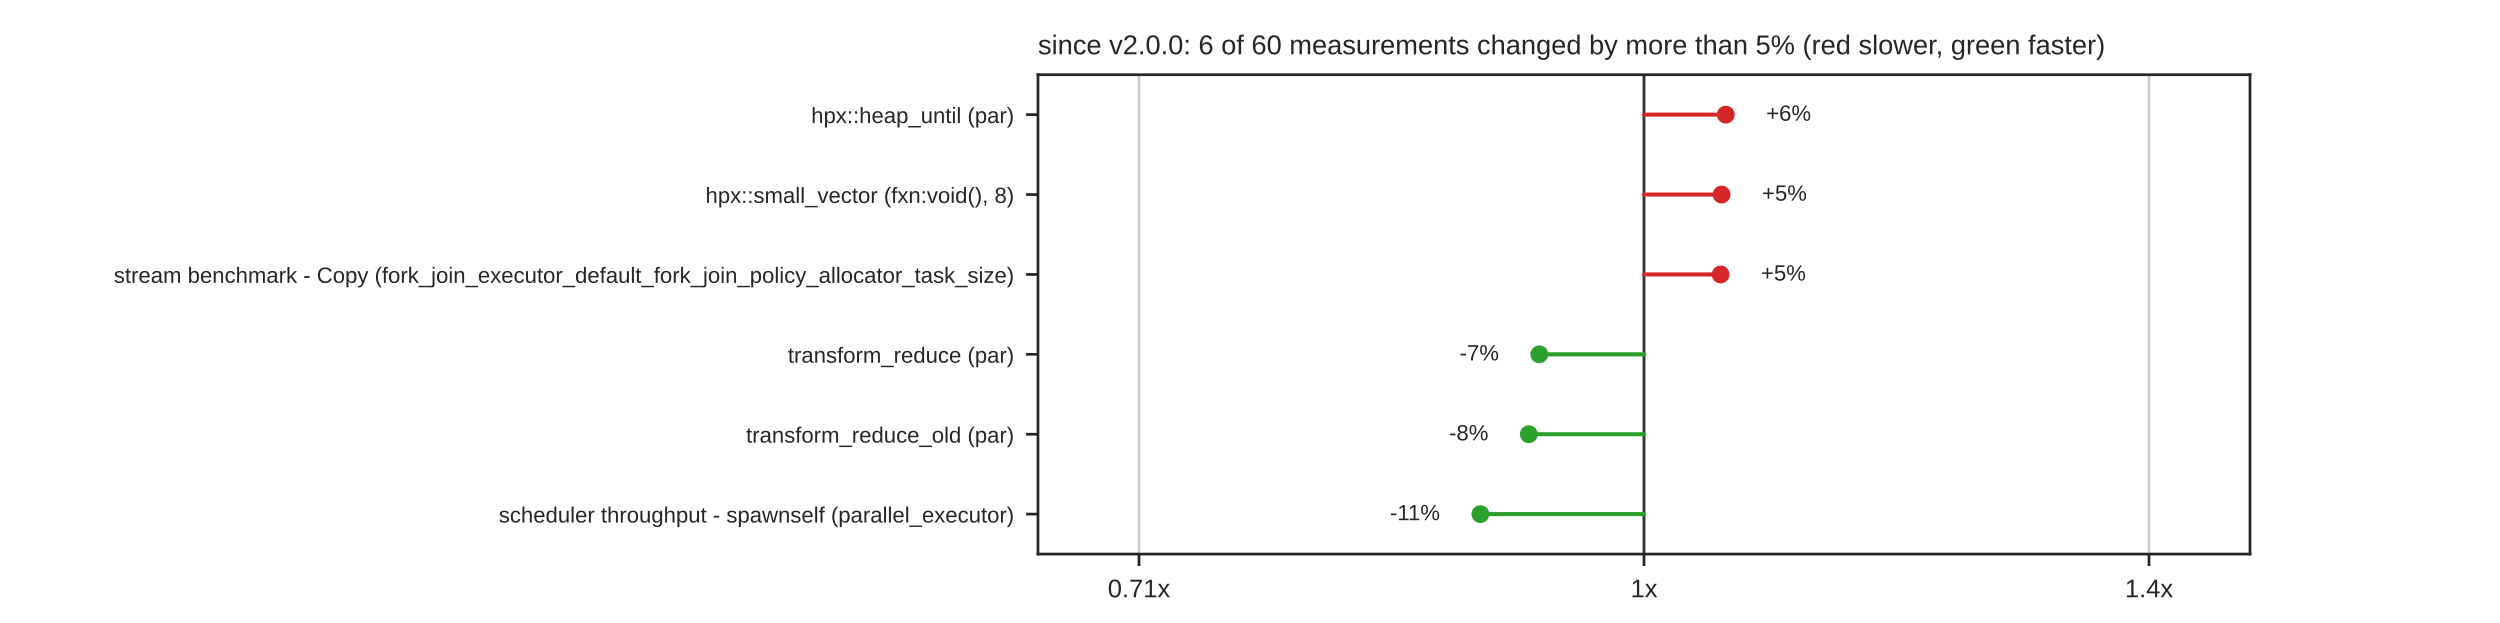
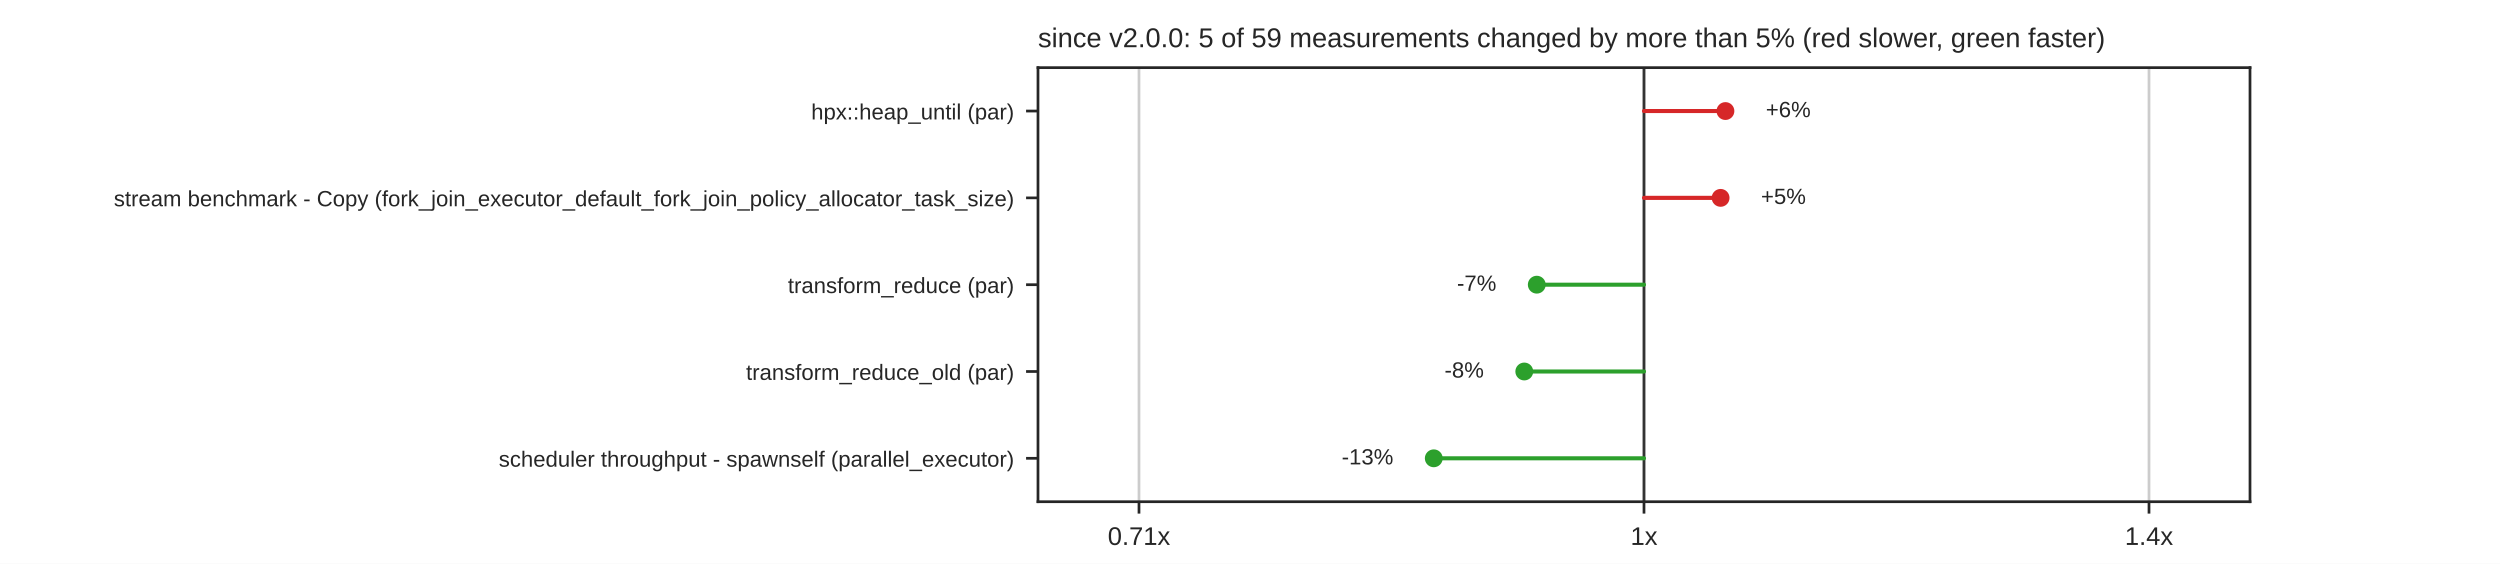
- <svg xmlns="http://www.w3.org/2000/svg" xmlns:xlink="http://www.w3.org/1999/xlink" width="734.4pt" height="182.88pt" viewBox="0 0 734.4 182.88" version="1.1">
+ <svg xmlns="http://www.w3.org/2000/svg" xmlns:xlink="http://www.w3.org/1999/xlink" width="734.4pt" height="165.6pt" viewBox="0 0 734.4 165.6" version="1.1">
  <defs>
    <style type="text/css">*{stroke-linejoin: round; stroke-linecap: butt}</style>
  </defs>
  <g id="figure_1">
    <g id="patch_1">
-       <path d="M 0 182.88  L 734.4 182.88  L 734.4 0  L 0 0  z " style="fill: #ffffff" />
+       <path d="M 0 165.6  L 734.4 165.6  L 734.4 0  L 0 0  z " style="fill: #ffffff" />
    </g>
    <g id="axes_1">
      <g id="patch_2">
-         <path d="M 304.92 162.763  L 660.96 162.763  L 660.96 21.946  L 304.92 21.946  z " style="fill: #ffffff" />
+         <path d="M 304.92 147.384  L 660.96 147.384  L 660.96 19.872  L 304.92 19.872  z " style="fill: #ffffff" />
      </g>
      <g id="matplotlib.axis_1">
        <g id="xtick_1">
          <g id="line2d_1">
-             <path d="M 334.59 162.763  L 334.59 21.946  " clip-path="url(#p3cf18bccd8)" style="fill: none; stroke: #cccccc; stroke-width: 0.8; stroke-linecap: round" />
+             <path d="M 334.59 147.384  L 334.59 19.872  " clip-path="url(#p096860ff2a)" style="fill: none; stroke: #cccccc; stroke-width: 0.8; stroke-linecap: round" />
          </g>
          <g id="line2d_2">
            <defs>
              <path id="mdfc5214045" d="M 0 0  L 0 3.5  " style="stroke: #262626; stroke-width: 0.8" />
            </defs>
            <g>
-               <use xlink:href="#mdfc5214045" x="334.59" y="162.763" style="fill: #262626; stroke: #262626; stroke-width: 0.8" />
+               <use xlink:href="#mdfc5214045" x="334.59" y="147.384" style="fill: #262626; stroke: #262626; stroke-width: 0.8" />
            </g>
          </g>
          <g id="text_1">
-             <text style="fill: #262626; font: 7.5px 'Arial', 'DejaVu Sans', 'Liberation Sans', 'Bitstream Vera Sans', sans-serif; text-anchor: middle" x="334.59" y="175.462" transform="rotate(-0 334.59 175.462)">0.71x</text>
+             <text style="fill: #262626; font: 7.5px 'Arial', 'DejaVu Sans', 'Liberation Sans', 'Bitstream Vera Sans', sans-serif; text-anchor: middle" x="334.59" y="160.083" transform="rotate(-0 334.59 160.0828)">0.71x</text>
          </g>
        </g>
        <g id="xtick_2">
          <g id="line2d_3">
-             <path d="M 482.94 162.763  L 482.94 21.946  " clip-path="url(#p3cf18bccd8)" style="fill: none; stroke: #cccccc; stroke-width: 0.8; stroke-linecap: round" />
+             <path d="M 482.94 147.384  L 482.94 19.872  " clip-path="url(#p096860ff2a)" style="fill: none; stroke: #cccccc; stroke-width: 0.8; stroke-linecap: round" />
          </g>
          <g id="line2d_4">
            <g>
-               <use xlink:href="#mdfc5214045" x="482.94" y="162.763" style="fill: #262626; stroke: #262626; stroke-width: 0.8" />
+               <use xlink:href="#mdfc5214045" x="482.94" y="147.384" style="fill: #262626; stroke: #262626; stroke-width: 0.8" />
            </g>
          </g>
          <g id="text_2">
-             <text style="fill: #262626; font: 7.5px 'Arial', 'DejaVu Sans', 'Liberation Sans', 'Bitstream Vera Sans', sans-serif; text-anchor: middle" x="482.94" y="175.462" transform="rotate(-0 482.94 175.462)">1x</text>
+             <text style="fill: #262626; font: 7.5px 'Arial', 'DejaVu Sans', 'Liberation Sans', 'Bitstream Vera Sans', sans-serif; text-anchor: middle" x="482.94" y="160.083" transform="rotate(-0 482.94 160.0828)">1x</text>
          </g>
        </g>
        <g id="xtick_3">
          <g id="line2d_5">
-             <path d="M 631.29 162.763  L 631.29 21.946  " clip-path="url(#p3cf18bccd8)" style="fill: none; stroke: #cccccc; stroke-width: 0.8; stroke-linecap: round" />
+             <path d="M 631.29 147.384  L 631.29 19.872  " clip-path="url(#p096860ff2a)" style="fill: none; stroke: #cccccc; stroke-width: 0.8; stroke-linecap: round" />
          </g>
          <g id="line2d_6">
            <g>
-               <use xlink:href="#mdfc5214045" x="631.29" y="162.763" style="fill: #262626; stroke: #262626; stroke-width: 0.8" />
+               <use xlink:href="#mdfc5214045" x="631.29" y="147.384" style="fill: #262626; stroke: #262626; stroke-width: 0.8" />
            </g>
          </g>
          <g id="text_3">
-             <text style="fill: #262626; font: 7.5px 'Arial', 'DejaVu Sans', 'Liberation Sans', 'Bitstream Vera Sans', sans-serif; text-anchor: middle" x="631.29" y="175.462" transform="rotate(-0 631.29 175.462)">1.4x</text>
+             <text style="fill: #262626; font: 7.5px 'Arial', 'DejaVu Sans', 'Liberation Sans', 'Bitstream Vera Sans', sans-serif; text-anchor: middle" x="631.29" y="160.083" transform="rotate(-0 631.29 160.0828)">1.4x</text>
          </g>
        </g>
      </g>
      <g id="matplotlib.axis_2">
        <g id="ytick_1">
          <g id="line2d_7">
            <defs>
              <path id="m414165cd4d" d="M 0 0  L -3.5 0  " style="stroke: #262626; stroke-width: 0.8" />
            </defs>
            <g>
-               <use xlink:href="#m414165cd4d" x="304.92" y="33.68" style="fill: #262626; stroke: #262626; stroke-width: 0.8" />
+               <use xlink:href="#m414165cd4d" x="304.92" y="32.623" style="fill: #262626; stroke: #262626; stroke-width: 0.8" />
            </g>
          </g>
          <g id="text_4">
-             <text style="fill: #262626; font: 6.5px 'Arial', 'DejaVu Sans', 'Liberation Sans', 'Bitstream Vera Sans', sans-serif; text-anchor: end" x="297.92" y="36.15" transform="rotate(-0 297.92 36.14989)">hpx::heap_until (par)</text>
+             <text style="fill: #262626; font: 6.5px 'Arial', 'DejaVu Sans', 'Liberation Sans', 'Bitstream Vera Sans', sans-serif; text-anchor: end" x="297.92" y="35.093" transform="rotate(-0 297.92 35.09269)">hpx::heap_until (par)</text>
          </g>
        </g>
        <g id="ytick_2">
          <g id="line2d_8">
            <g>
-               <use xlink:href="#m414165cd4d" x="304.92" y="57.15" style="fill: #262626; stroke: #262626; stroke-width: 0.8" />
+               <use xlink:href="#m414165cd4d" x="304.92" y="58.126" style="fill: #262626; stroke: #262626; stroke-width: 0.8" />
            </g>
          </g>
          <g id="text_5">
-             <text style="fill: #262626; font: 6.5px 'Arial', 'DejaVu Sans', 'Liberation Sans', 'Bitstream Vera Sans', sans-serif; text-anchor: end" x="297.92" y="59.619" transform="rotate(-0 297.92 59.61949)">hpx::small_vector (fxn:void(), 8)</text>
+             <text style="fill: #262626; font: 6.5px 'Arial', 'DejaVu Sans', 'Liberation Sans', 'Bitstream Vera Sans', sans-serif; text-anchor: end" x="297.92" y="60.595" transform="rotate(-0 297.92 60.59509)">stream benchmark - Copy (fork_join_executor_default_fork_join_policy_allocator_task_size)</text>
          </g>
        </g>
        <g id="ytick_3">
          <g id="line2d_9">
            <g>
-               <use xlink:href="#m414165cd4d" x="304.92" y="80.62" style="fill: #262626; stroke: #262626; stroke-width: 0.8" />
+               <use xlink:href="#m414165cd4d" x="304.92" y="83.628" style="fill: #262626; stroke: #262626; stroke-width: 0.8" />
            </g>
          </g>
          <g id="text_6">
-             <text style="fill: #262626; font: 6.5px 'Arial', 'DejaVu Sans', 'Liberation Sans', 'Bitstream Vera Sans', sans-serif; text-anchor: end" x="297.92" y="83.089" transform="rotate(-0 297.92 83.08909)">stream benchmark - Copy (fork_join_executor_default_fork_join_policy_allocator_task_size)</text>
+             <text style="fill: #262626; font: 6.5px 'Arial', 'DejaVu Sans', 'Liberation Sans', 'Bitstream Vera Sans', sans-serif; text-anchor: end" x="297.92" y="86.097" transform="rotate(-0 297.92 86.09749)">transform_reduce (par)</text>
          </g>
        </g>
        <g id="ytick_4">
          <g id="line2d_10">
            <g>
-               <use xlink:href="#m414165cd4d" x="304.92" y="104.089" style="fill: #262626; stroke: #262626; stroke-width: 0.8" />
+               <use xlink:href="#m414165cd4d" x="304.92" y="109.13" style="fill: #262626; stroke: #262626; stroke-width: 0.8" />
            </g>
          </g>
          <g id="text_7">
-             <text style="fill: #262626; font: 6.5px 'Arial', 'DejaVu Sans', 'Liberation Sans', 'Bitstream Vera Sans', sans-serif; text-anchor: end" x="297.92" y="106.559" transform="rotate(-0 297.92 106.5587)">transform_reduce (par)</text>
+             <text style="fill: #262626; font: 6.5px 'Arial', 'DejaVu Sans', 'Liberation Sans', 'Bitstream Vera Sans', sans-serif; text-anchor: end" x="297.92" y="111.6" transform="rotate(-0 297.92 111.5999)">transform_reduce_old (par)</text>
          </g>
        </g>
        <g id="ytick_5">
          <g id="line2d_11">
            <g>
-               <use xlink:href="#m414165cd4d" x="304.92" y="127.559" style="fill: #262626; stroke: #262626; stroke-width: 0.8" />
+               <use xlink:href="#m414165cd4d" x="304.92" y="134.633" style="fill: #262626; stroke: #262626; stroke-width: 0.8" />
            </g>
          </g>
          <g id="text_8">
-             <text style="fill: #262626; font: 6.5px 'Arial', 'DejaVu Sans', 'Liberation Sans', 'Bitstream Vera Sans', sans-serif; text-anchor: end" x="297.92" y="130.028" transform="rotate(-0 297.92 130.0283)">transform_reduce_old (par)</text>
-           </g>
-         </g>
-         <g id="ytick_6">
-           <g id="line2d_12">
-             <g>
-               <use xlink:href="#m414165cd4d" x="304.92" y="151.028" style="fill: #262626; stroke: #262626; stroke-width: 0.8" />
-             </g>
-           </g>
-           <g id="text_9">
-             <text style="fill: #262626; font: 6.5px 'Arial', 'DejaVu Sans', 'Liberation Sans', 'Bitstream Vera Sans', sans-serif; text-anchor: end" x="297.92" y="153.498" transform="rotate(-0 297.92 153.4979)">scheduler throughput - spawnself (parallel_executor)</text>
+             <text style="fill: #262626; font: 6.5px 'Arial', 'DejaVu Sans', 'Liberation Sans', 'Bitstream Vera Sans', sans-serif; text-anchor: end" x="297.92" y="137.102" transform="rotate(-0 297.92 137.1023)">scheduler throughput - spawnself (parallel_executor)</text>
          </g>
        </g>
      </g>
+       <g id="line2d_12">
+         <path d="M 482.94 147.384  L 482.94 19.872  " clip-path="url(#p096860ff2a)" style="fill: none; stroke: #333333; stroke-width: 0.8; stroke-linecap: round" />
+       </g>
      <g id="line2d_13">
-         <path d="M 482.94 162.763  L 482.94 21.946  " clip-path="url(#p3cf18bccd8)" style="fill: none; stroke: #333333; stroke-width: 0.8; stroke-linecap: round" />
+         <path d="M 482.94 32.623  L 506.862 32.623  " clip-path="url(#p096860ff2a)" style="fill: none; stroke: #d62728; stroke-width: 1.2; stroke-linecap: round" />
      </g>
      <g id="line2d_14">
-         <path d="M 482.94 33.68  L 506.968 33.68  " clip-path="url(#p3cf18bccd8)" style="fill: none; stroke: #d62728; stroke-width: 1.2; stroke-linecap: round" />
+         <path d="M 482.94 58.126  L 505.445 58.126  " clip-path="url(#p096860ff2a)" style="fill: none; stroke: #d62728; stroke-width: 1.2; stroke-linecap: round" />
      </g>
      <g id="line2d_15">
-         <path d="M 482.94 57.15  L 505.74 57.15  " clip-path="url(#p3cf18bccd8)" style="fill: none; stroke: #d62728; stroke-width: 1.2; stroke-linecap: round" />
+         <path d="M 482.94 83.628  L 451.442 83.628  " clip-path="url(#p096860ff2a)" style="fill: none; stroke: #2ca02c; stroke-width: 1.2; stroke-linecap: round" />
      </g>
      <g id="line2d_16">
-         <path d="M 482.94 80.62  L 505.445 80.62  " clip-path="url(#p3cf18bccd8)" style="fill: none; stroke: #d62728; stroke-width: 1.2; stroke-linecap: round" />
+         <path d="M 482.94 109.13  L 447.773 109.13  " clip-path="url(#p096860ff2a)" style="fill: none; stroke: #2ca02c; stroke-width: 1.2; stroke-linecap: round" />
      </g>
      <g id="line2d_17">
-         <path d="M 482.94 104.089  L 452.198 104.089  " clip-path="url(#p3cf18bccd8)" style="fill: none; stroke: #2ca02c; stroke-width: 1.2; stroke-linecap: round" />
-       </g>
-       <g id="line2d_18">
-         <path d="M 482.94 127.559  L 449.109 127.559  " clip-path="url(#p3cf18bccd8)" style="fill: none; stroke: #2ca02c; stroke-width: 1.2; stroke-linecap: round" />
-       </g>
-       <g id="line2d_19">
-         <path d="M 482.94 151.028  L 434.876 151.028  " clip-path="url(#p3cf18bccd8)" style="fill: none; stroke: #2ca02c; stroke-width: 1.2; stroke-linecap: round" />
+         <path d="M 482.94 134.633  L 421.185 134.633  " clip-path="url(#p096860ff2a)" style="fill: none; stroke: #2ca02c; stroke-width: 1.2; stroke-linecap: round" />
      </g>
      <g id="patch_3">
-         <path d="M 304.92 162.763  L 304.92 21.946  " style="fill: none; stroke: #262626; stroke-width: 0.8; stroke-linejoin: miter; stroke-linecap: square" />
+         <path d="M 304.92 147.384  L 304.92 19.872  " style="fill: none; stroke: #262626; stroke-width: 0.8; stroke-linejoin: miter; stroke-linecap: square" />
      </g>
      <g id="patch_4">
-         <path d="M 660.96 162.763  L 660.96 21.946  " style="fill: none; stroke: #262626; stroke-width: 0.8; stroke-linejoin: miter; stroke-linecap: square" />
+         <path d="M 660.96 147.384  L 660.96 19.872  " style="fill: none; stroke: #262626; stroke-width: 0.8; stroke-linejoin: miter; stroke-linecap: square" />
      </g>
      <g id="patch_5">
-         <path d="M 304.92 162.763  L 660.96 162.763  " style="fill: none; stroke: #262626; stroke-width: 0.8; stroke-linejoin: miter; stroke-linecap: square" />
+         <path d="M 304.92 147.384  L 660.96 147.384  " style="fill: none; stroke: #262626; stroke-width: 0.8; stroke-linejoin: miter; stroke-linecap: square" />
      </g>
      <g id="patch_6">
-         <path d="M 304.92 21.946  L 660.96 21.946  " style="fill: none; stroke: #262626; stroke-width: 0.8; stroke-linejoin: miter; stroke-linecap: square" />
+         <path d="M 304.92 19.872  L 660.96 19.872  " style="fill: none; stroke: #262626; stroke-width: 0.8; stroke-linejoin: miter; stroke-linecap: square" />
      </g>
      <g id="PathCollection_1">
        <defs>
          <path id="m8968767a60" d="M 0 2.121  C 0.563 2.121 1.102 1.898 1.5 1.5  C 1.898 1.102 2.121 0.563 2.121 0  C 2.121 -0.563 1.898 -1.102 1.5 -1.5  C 1.102 -1.898 0.563 -2.121 0 -2.121  C -0.563 -2.121 -1.102 -1.898 -1.5 -1.5  C -1.898 -1.102 -2.121 -0.563 -2.121 0  C -2.121 0.563 -1.898 1.102 -1.5 1.5  C -1.102 1.898 -0.563 2.121 0 2.121  z " style="stroke: #d62728" />
        </defs>
-         <g clip-path="url(#p3cf18bccd8)">
-           <use xlink:href="#m8968767a60" x="506.968" y="33.68" style="fill: #d62728; stroke: #d62728" />
+         <g clip-path="url(#p096860ff2a)">
+           <use xlink:href="#m8968767a60" x="506.862" y="32.623" style="fill: #d62728; stroke: #d62728" />
+         </g>
+       </g>
+       <g id="text_9">
+         <text style="fill: #262626; font: 6.5px 'Arial', 'DejaVu Sans', 'Liberation Sans', 'Bitstream Vera Sans', sans-serif; text-anchor: start" x="518.73" y="34.417" transform="rotate(-0 518.7302 34.41679)">+6%</text>
+       </g>
+       <g id="PathCollection_2">
+         <g clip-path="url(#p096860ff2a)">
+           <use xlink:href="#m8968767a60" x="505.445" y="58.126" style="fill: #d62728; stroke: #d62728" />
        </g>
      </g>
      <g id="text_10">
-         <text style="fill: #262626; font: 6.5px 'Arial', 'DejaVu Sans', 'Liberation Sans', 'Bitstream Vera Sans', sans-serif; text-anchor: start" x="518.836" y="35.474" transform="rotate(-0 518.8358 35.47399)">+6%</text>
+         <text style="fill: #262626; font: 6.5px 'Arial', 'DejaVu Sans', 'Liberation Sans', 'Bitstream Vera Sans', sans-serif; text-anchor: start" x="517.313" y="59.919" transform="rotate(-0 517.3131 59.91919)">+5%</text>
      </g>
-       <g id="PathCollection_2">
-         <g clip-path="url(#p3cf18bccd8)">
-           <use xlink:href="#m8968767a60" x="505.74" y="57.15" style="fill: #d62728; stroke: #d62728" />
+       <g id="PathCollection_3">
+         <defs>
+           <path id="m7978cd0e5a" d="M 0 2.121  C 0.563 2.121 1.102 1.898 1.5 1.5  C 1.898 1.102 2.121 0.563 2.121 0  C 2.121 -0.563 1.898 -1.102 1.5 -1.5  C 1.102 -1.898 0.563 -2.121 0 -2.121  C -0.563 -2.121 -1.102 -1.898 -1.5 -1.5  C -1.898 -1.102 -2.121 -0.563 -2.121 0  C -2.121 0.563 -1.898 1.102 -1.5 1.5  C -1.102 1.898 -0.563 2.121 0 2.121  z " style="stroke: #2ca02c" />
+         </defs>
+         <g clip-path="url(#p096860ff2a)">
+           <use xlink:href="#m7978cd0e5a" x="451.442" y="83.628" style="fill: #2ca02c; stroke: #2ca02c" />
        </g>
      </g>
      <g id="text_11">
-         <text style="fill: #262626; font: 6.5px 'Arial', 'DejaVu Sans', 'Liberation Sans', 'Bitstream Vera Sans', sans-serif; text-anchor: start" x="517.608" y="58.944" transform="rotate(-0 517.6079 58.94359)">+5%</text>
+         <text style="fill: #262626; font: 6.5px 'Arial', 'DejaVu Sans', 'Liberation Sans', 'Bitstream Vera Sans', sans-serif; text-anchor: end" x="439.574" y="85.422" transform="rotate(-0 439.5744 85.42159)">-7%</text>
      </g>
-       <g id="PathCollection_3">
-         <g clip-path="url(#p3cf18bccd8)">
-           <use xlink:href="#m8968767a60" x="505.445" y="80.62" style="fill: #d62728; stroke: #d62728" />
+       <g id="PathCollection_4">
+         <g clip-path="url(#p096860ff2a)">
+           <use xlink:href="#m7978cd0e5a" x="447.773" y="109.13" style="fill: #2ca02c; stroke: #2ca02c" />
        </g>
      </g>
      <g id="text_12">
-         <text style="fill: #262626; font: 6.5px 'Arial', 'DejaVu Sans', 'Liberation Sans', 'Bitstream Vera Sans', sans-serif; text-anchor: start" x="517.313" y="82.413" transform="rotate(-0 517.3131 82.41319)">+5%</text>
+         <text style="fill: #262626; font: 6.5px 'Arial', 'DejaVu Sans', 'Liberation Sans', 'Bitstream Vera Sans', sans-serif; text-anchor: end" x="435.905" y="110.924" transform="rotate(-0 435.9053 110.924)">-8%</text>
      </g>
-       <g id="PathCollection_4">
-         <defs>
-           <path id="m7978cd0e5a" d="M 0 2.121  C 0.563 2.121 1.102 1.898 1.5 1.5  C 1.898 1.102 2.121 0.563 2.121 0  C 2.121 -0.563 1.898 -1.102 1.5 -1.5  C 1.102 -1.898 0.563 -2.121 0 -2.121  C -0.563 -2.121 -1.102 -1.898 -1.5 -1.5  C -1.898 -1.102 -2.121 -0.563 -2.121 0  C -2.121 0.563 -1.898 1.102 -1.5 1.5  C -1.102 1.898 -0.563 2.121 0 2.121  z " style="stroke: #2ca02c" />
-         </defs>
-         <g clip-path="url(#p3cf18bccd8)">
-           <use xlink:href="#m7978cd0e5a" x="452.198" y="104.089" style="fill: #2ca02c; stroke: #2ca02c" />
+       <g id="PathCollection_5">
+         <g clip-path="url(#p096860ff2a)">
+           <use xlink:href="#m7978cd0e5a" x="421.185" y="134.633" style="fill: #2ca02c; stroke: #2ca02c" />
        </g>
      </g>
      <g id="text_13">
-         <text style="fill: #262626; font: 6.5px 'Arial', 'DejaVu Sans', 'Liberation Sans', 'Bitstream Vera Sans', sans-serif; text-anchor: end" x="440.33" y="105.883" transform="rotate(-0 440.3301 105.8828)">-7%</text>
-       </g>
-       <g id="PathCollection_5">
-         <g clip-path="url(#p3cf18bccd8)">
-           <use xlink:href="#m7978cd0e5a" x="449.109" y="127.559" style="fill: #2ca02c; stroke: #2ca02c" />
-         </g>
+         <text style="fill: #262626; font: 6.5px 'Arial', 'DejaVu Sans', 'Liberation Sans', 'Bitstream Vera Sans', sans-serif; text-anchor: end" x="409.317" y="136.426" transform="rotate(-0 409.3172 136.4264)">-13%</text>
      </g>
      <g id="text_14">
-         <text style="fill: #262626; font: 6.5px 'Arial', 'DejaVu Sans', 'Liberation Sans', 'Bitstream Vera Sans', sans-serif; text-anchor: end" x="437.241" y="129.352" transform="rotate(-0 437.2409 129.3524)">-8%</text>
-       </g>
-       <g id="PathCollection_6">
-         <g clip-path="url(#p3cf18bccd8)">
-           <use xlink:href="#m7978cd0e5a" x="434.876" y="151.028" style="fill: #2ca02c; stroke: #2ca02c" />
-         </g>
-       </g>
-       <g id="text_15">
-         <text style="fill: #262626; font: 6.5px 'Arial', 'DejaVu Sans', 'Liberation Sans', 'Bitstream Vera Sans', sans-serif; text-anchor: end" x="423.008" y="152.822" transform="rotate(-0 423.0077 152.822)">-11%</text>
-       </g>
-       <g id="text_16">
-         <text style="fill: #262626; font: 8px 'Arial', 'DejaVu Sans', 'Liberation Sans', 'Bitstream Vera Sans', sans-serif; text-anchor: start" x="304.92" y="15.946" transform="rotate(-0 304.92 15.9456)">since v2.0.0: 6 of 60 measurements changed by more than 5% (red slower, green faster)</text>
+         <text style="fill: #262626; font: 8px 'Arial', 'DejaVu Sans', 'Liberation Sans', 'Bitstream Vera Sans', sans-serif; text-anchor: start" x="304.92" y="13.872" transform="rotate(-0 304.92 13.872)">since v2.0.0: 5 of 59 measurements changed by more than 5% (red slower, green faster)</text>
      </g>
    </g>
  </g>
  <defs>
-     <clipPath id="p3cf18bccd8">
-       <rect x="304.92" y="21.946" width="356.04" height="140.818" />
+     <clipPath id="p096860ff2a">
+       <rect x="304.92" y="19.872" width="356.04" height="127.512" />
    </clipPath>
  </defs>
</svg>
